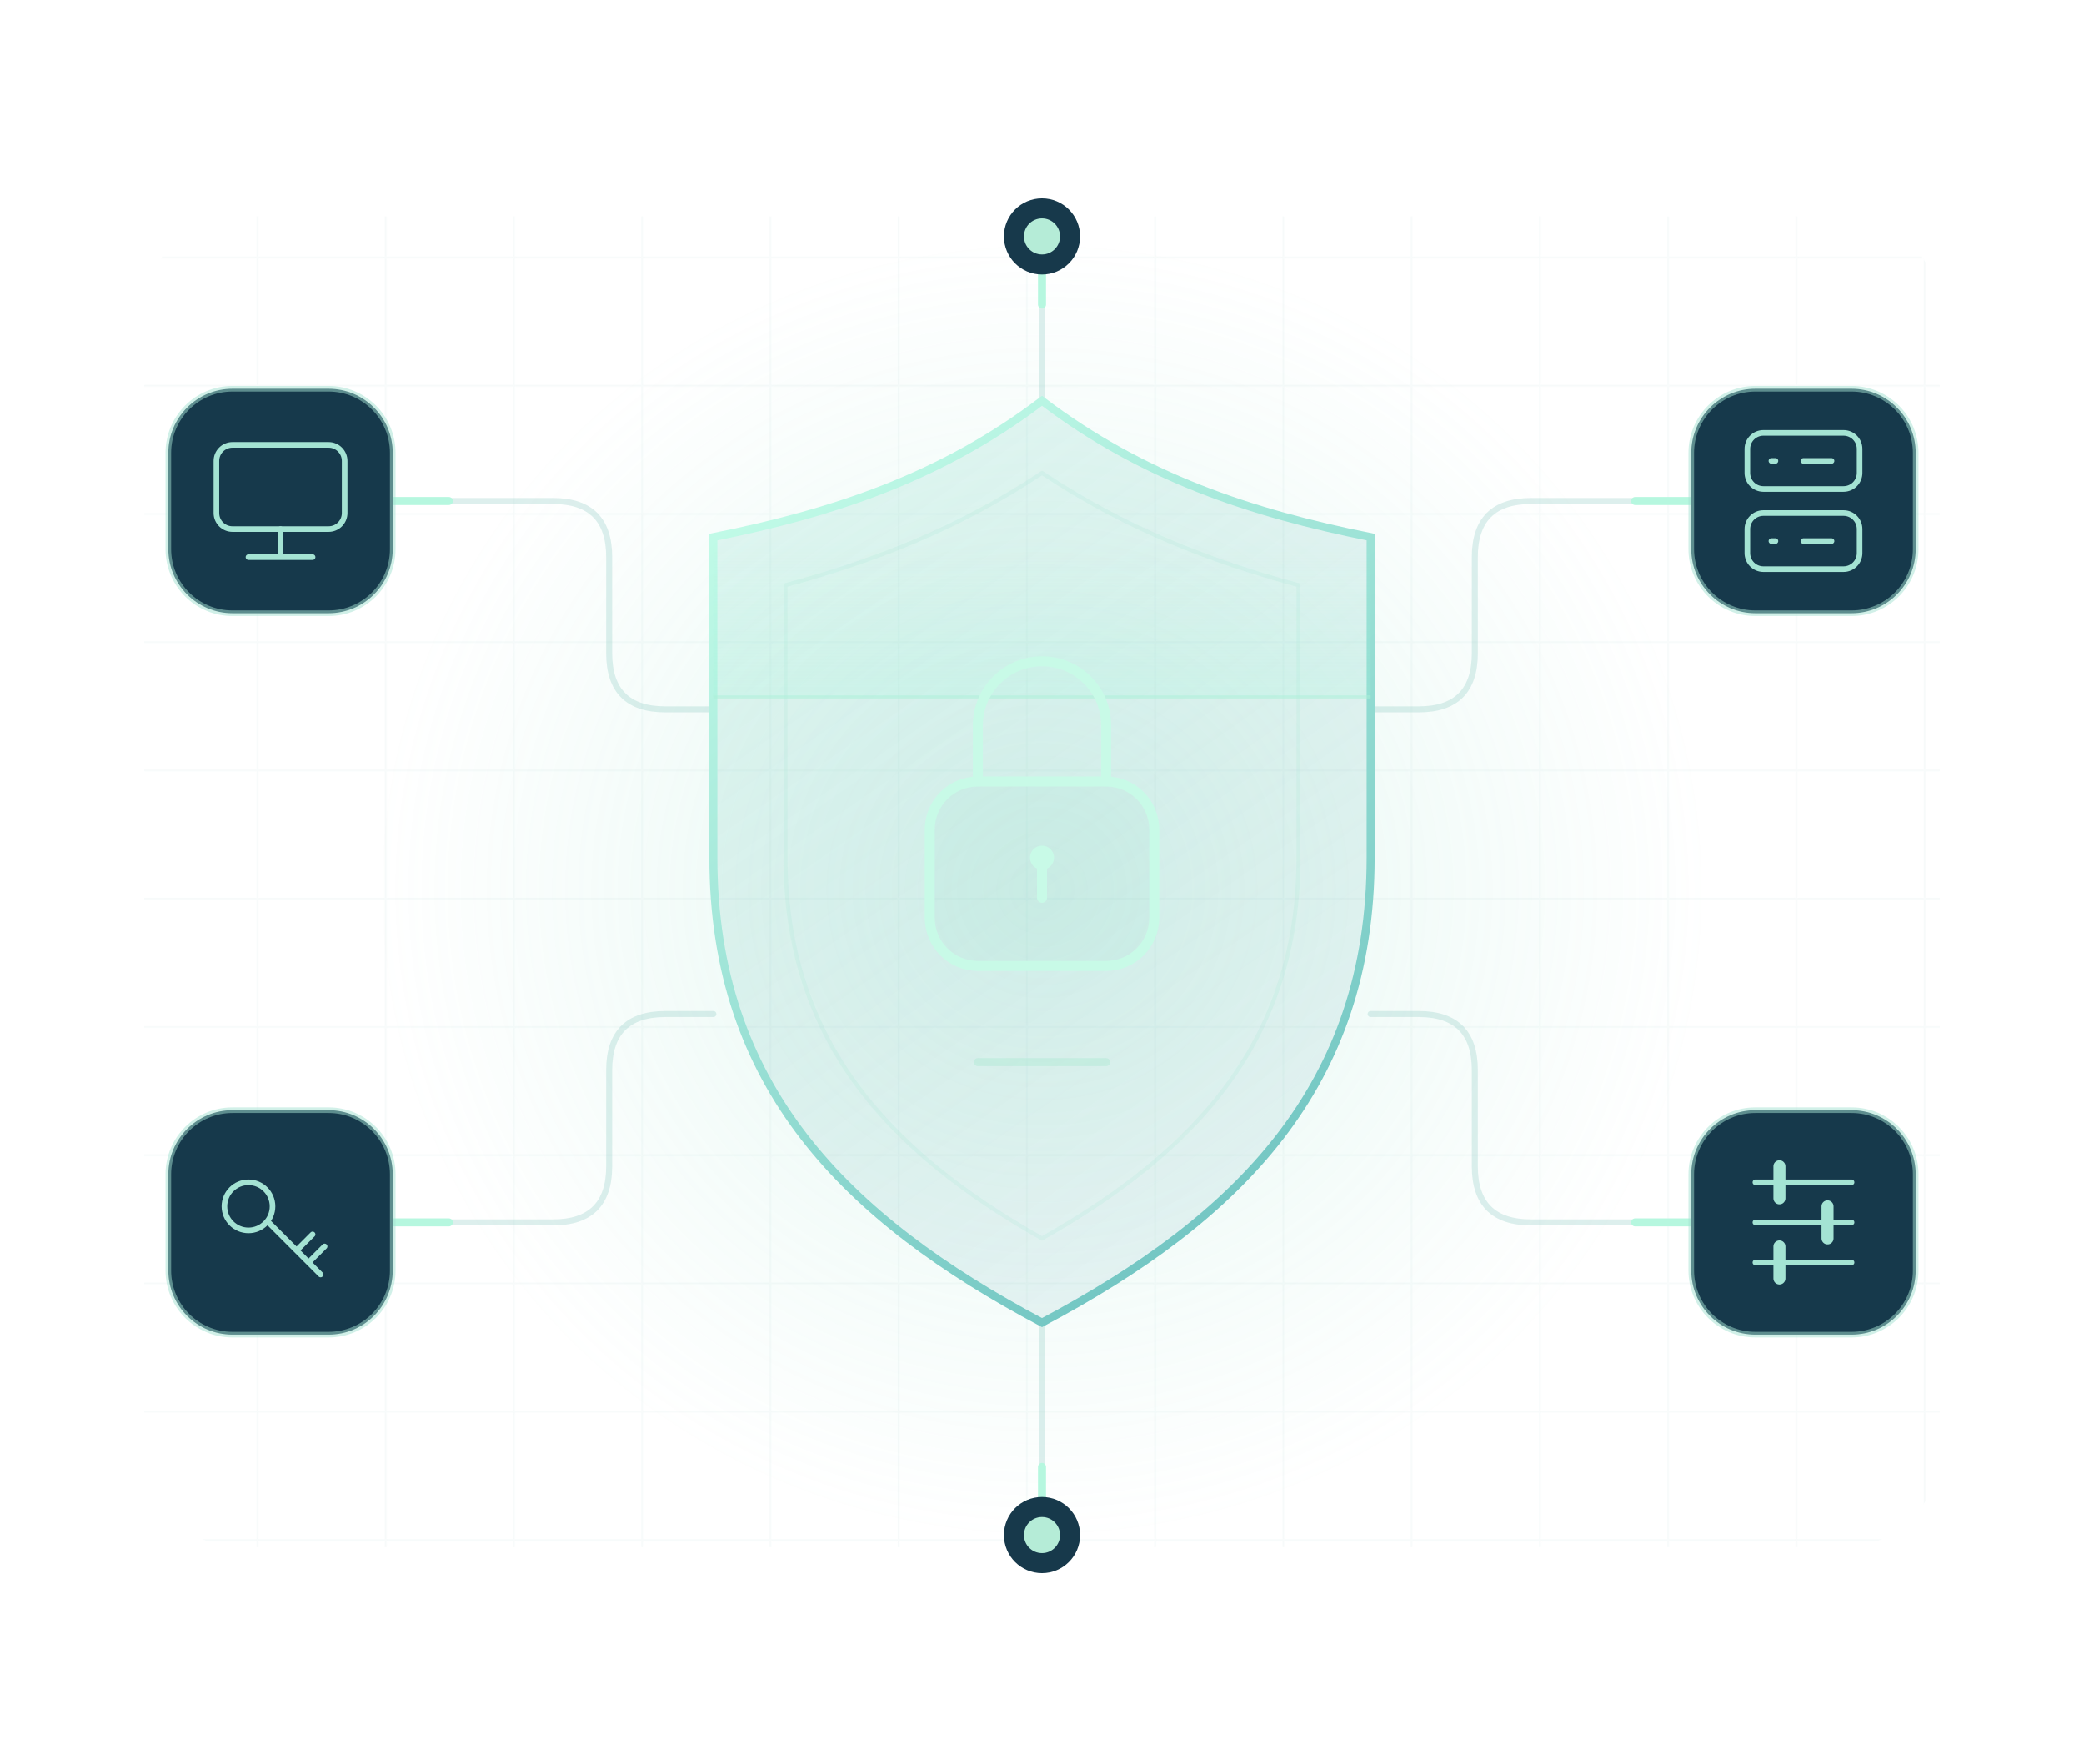
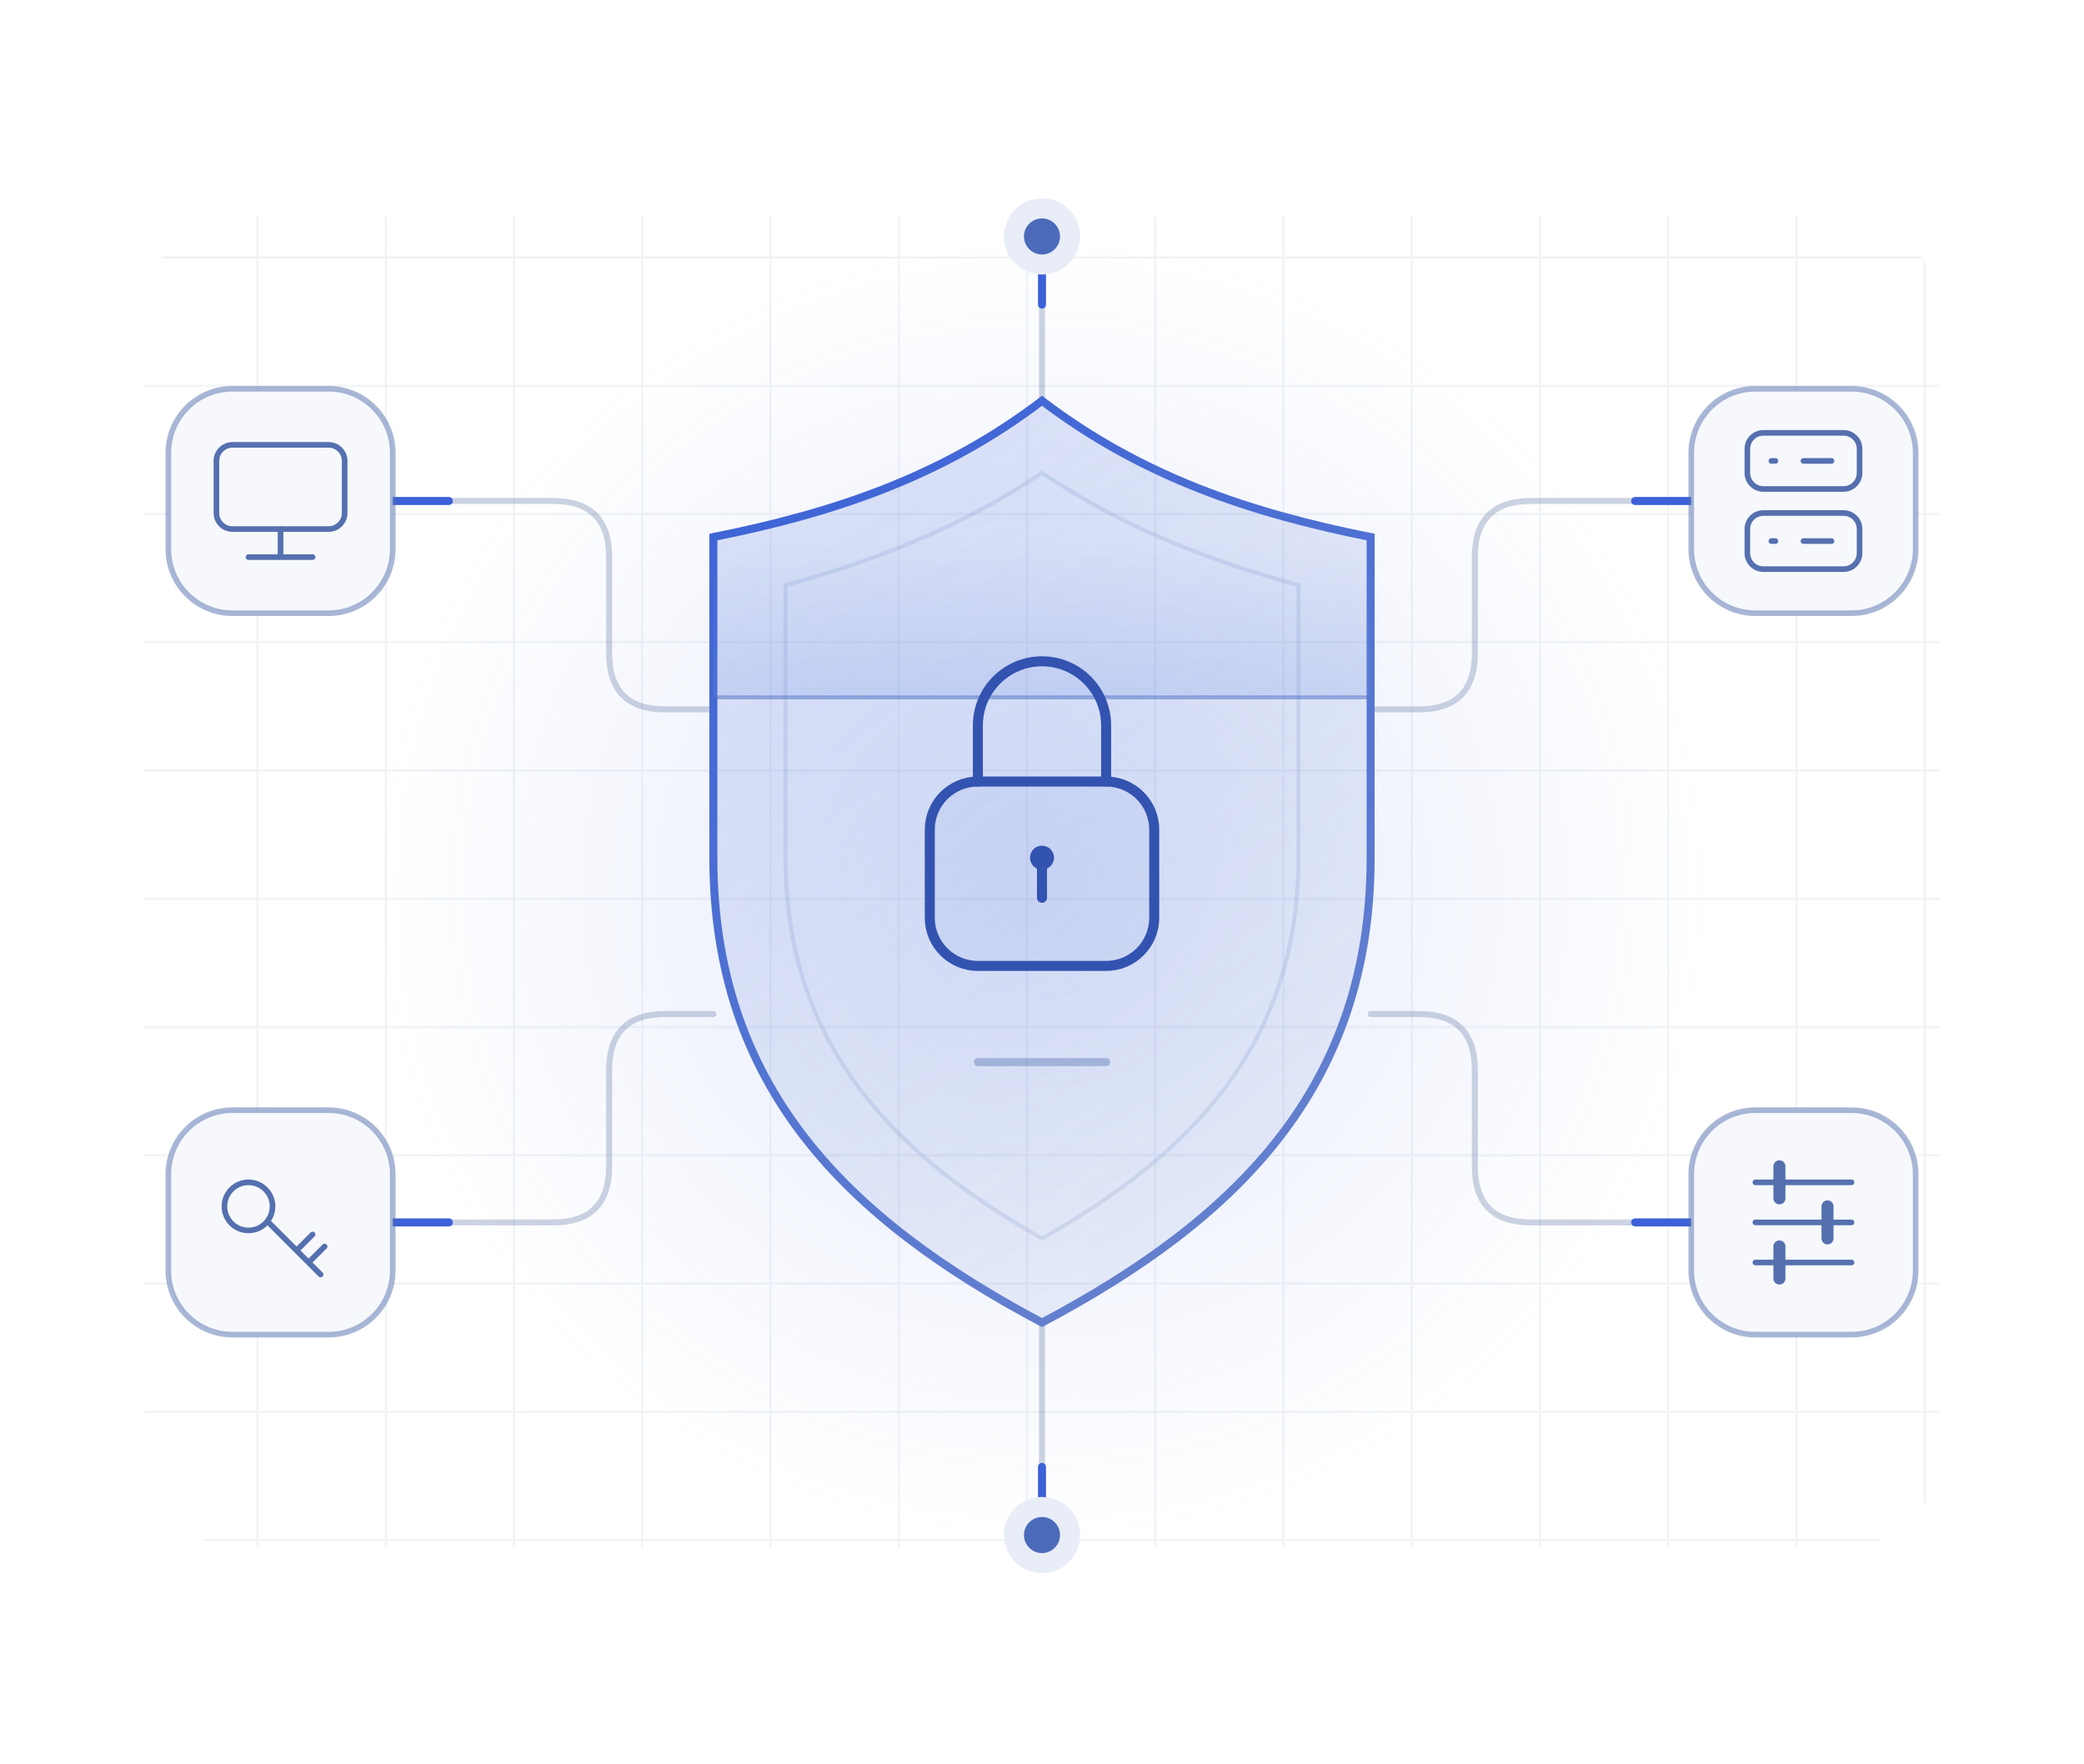
<svg xmlns="http://www.w3.org/2000/svg" viewBox="0 0 520 440" fill="none">
  <defs>
    <linearGradient id="security-shield-fill" x1="188" y1="112" x2="336" y2="325" gradientUnits="userSpaceOnUse">
-       <stop stop-color="#8bdfcb" stop-opacity=".24" />
-       <stop offset="1" stop-color="#3c929c" stop-opacity=".08" />
+       <stop stop-color="#6f8de5" stop-opacity=".24" />
+       <stop offset="1" stop-color="#5475c6" stop-opacity=".08" />
    </linearGradient>
    <linearGradient id="security-shield-stroke" x1="178" y1="110" x2="342" y2="330" gradientUnits="userSpaceOnUse">
-       <stop stop-color="#c7ffea" />
-       <stop offset="1" stop-color="#64bcbc" />
+       <stop stop-color="#3b62d7" />
+       <stop offset="1" stop-color="#6b86cd" />
    </linearGradient>
    <linearGradient id="security-scan-fill" x1="260" y1="135" x2="260" y2="174" gradientUnits="userSpaceOnUse">
-       <stop stop-color="#a2f6dc" stop-opacity="0" />
-       <stop offset="1" stop-color="#a2f6dc" stop-opacity=".2" />
+       <stop stop-color="#7092e3" stop-opacity="0" />
+       <stop offset="1" stop-color="#7092e3" stop-opacity=".2" />
    </linearGradient>
    <radialGradient id="security-light">
-       <stop stop-color="#78d9bc" stop-opacity=".2" />
-       <stop offset="1" stop-color="#78d9bc" stop-opacity="0" />
+       <stop stop-color="#7391e7" stop-opacity=".2" />
+       <stop offset="1" stop-color="#7391e7" stop-opacity="0" />
    </radialGradient>
    <clipPath id="security-shield-clip">
      <path d="M260 100c25 19 52 28 82 34v80c0 57-33 90-82 116-49-26-82-59-82-116v-80c30-6 57-15 82-34Z" />
    </clipPath>
    <pattern id="security-grid" width="32" height="32" patternUnits="userSpaceOnUse">
-       <path d="M32 0H0v32" stroke="#93c5c3" stroke-opacity=".065" />
+       <path d="M32 0H0v32" stroke="#8b9ab6" stroke-opacity=".12" />
    </pattern>
  </defs>
  <rect x="36" y="54" width="448" height="332" rx="24" fill="url(#security-grid)" />
  <ellipse class="security-glow" cx="260" cy="222" rx="168" ry="162" fill="url(#security-light)" />
-   <g stroke="#86c7c0" stroke-opacity=".28" stroke-width="1.5" stroke-linecap="round" stroke-linejoin="round">
+   <g stroke="#7386af" stroke-opacity=".36" stroke-width="1.5" stroke-linecap="round" stroke-linejoin="round">
    <path d="M98 125h40q14 0 14 14v24q0 14 14 14h12M98 305h40q14 0 14-14v-24q0-14 14-14h12M422 125h-40q-14 0-14 14v24q0 14-14 14h-12M422 305h-40q-14 0-14-14v-24q0-14-14-14h-12M260 62v38M260 330v50" />
  </g>
-   <g class="security-flow" stroke="#b6f7df" stroke-width="2" stroke-linecap="round" stroke-linejoin="round" stroke-dasharray="14 160">
+   <g class="security-flow" stroke="#3c61d8" stroke-width="2" stroke-linecap="round" stroke-linejoin="round" stroke-dasharray="14 160">
    <path d="M98 125h40q14 0 14 14v24q0 14 14 14h12" />
    <path d="M98 305h40q14 0 14-14v-24q0-14 14-14h12" />
    <path d="M422 125h-40q-14 0-14 14v24q0 14-14 14h-12" />
    <path d="M422 305h-40q-14 0-14-14v-24q0-14-14-14h-12" />
    <path d="M260 62v38M260 380v-50" />
  </g>
  <g class="security-shield">
    <path d="M260 100c25 19 52 28 82 34v80c0 57-33 90-82 116-49-26-82-59-82-116v-80c30-6 57-15 82-34Z" fill="url(#security-shield-fill)" stroke="url(#security-shield-stroke)" stroke-width="2" />
-     <path d="M260 118c21 14 42 22 64 28v68c0 45-25 73-64 95-39-22-64-50-64-95v-68c22-6 43-14 64-28Z" stroke="#a5e5d3" stroke-opacity=".18" />
+     <path d="M260 118c21 14 42 22 64 28v68c0 45-25 73-64 95-39-22-64-50-64-95v-68c22-6 43-14 64-28Z" stroke="#6d87bf" stroke-opacity=".18" />
    <g clip-path="url(#security-shield-clip)">
      <g class="security-scan">
        <rect x="178" y="135" width="164" height="39" fill="url(#security-scan-fill)" />
-         <path d="M178 174h164" stroke="#adf1d9" stroke-opacity=".5" />
+         <path d="M178 174h164" stroke="#5171c5" stroke-opacity=".5" />
      </g>
    </g>
-     <g stroke="#c8fae7" stroke-width="2.5" stroke-linecap="round" stroke-linejoin="round">
+     <g stroke="#3353b0" stroke-width="2.5" stroke-linecap="round" stroke-linejoin="round">
      <path d="M244 195v-14a16 16 0 0 1 32 0v14" />
-       <rect x="232" y="195" width="56" height="46" rx="12" fill="#87d5c5" fill-opacity=".1" />
+       <rect x="232" y="195" width="56" height="46" rx="12" fill="#7b98dd" fill-opacity=".1" />
      <path d="M260 214v10" />
    </g>
-     <circle cx="260" cy="214" r="3" fill="#c8fae7" />
-     <path d="M244 265h32" stroke="#b2ead7" stroke-opacity=".5" stroke-width="2" stroke-linecap="round" />
+     <circle cx="260" cy="214" r="3" fill="#3353b0" />
+     <path d="M244 265h32" stroke="#6d87bf" stroke-opacity=".5" stroke-width="2" stroke-linecap="round" />
  </g>
-   <g class="security-node" stroke="#a4e3d3" stroke-width="1.4" stroke-linecap="round" stroke-linejoin="round">
-     <rect x="42" y="97" width="56" height="56" rx="16" fill="#16394b" stroke-opacity=".5" />
+   <g class="security-node" stroke="#5570af" stroke-width="1.4" stroke-linecap="round" stroke-linejoin="round">
+     <rect x="42" y="97" width="56" height="56" rx="16" fill="#f6f8fc" stroke-opacity=".5" />
    <rect x="54" y="111" width="32" height="21" rx="4" />
    <path d="M62 139h16m-8-7v7" />
-     <rect x="422" y="97" width="56" height="56" rx="16" fill="#16394b" stroke-opacity=".5" />
+     <rect x="422" y="97" width="56" height="56" rx="16" fill="#f6f8fc" stroke-opacity=".5" />
    <rect x="436" y="108" width="28" height="14" rx="4" />
    <rect x="436" y="128" width="28" height="14" rx="4" />
    <path d="M442 115h1m-1 20h1m7-20h7m-7 20h7" />
-     <rect x="42" y="277" width="56" height="56" rx="16" fill="#16394b" stroke-opacity=".5" />
+     <rect x="42" y="277" width="56" height="56" rx="16" fill="#f6f8fc" stroke-opacity=".5" />
    <circle cx="62" cy="301" r="6" />
    <path d="m67 305 13 13m-6-6 4-4m-1 7 4-4" />
-     <rect x="422" y="277" width="56" height="56" rx="16" fill="#16394b" stroke-opacity=".5" />
+     <rect x="422" y="277" width="56" height="56" rx="16" fill="#f6f8fc" stroke-opacity=".5" />
    <path d="M438 295h24m-24 10h24m-24 10h24" />
    <path d="M444 291v8m12 2v8m-12 2v8" stroke-width="3" />
  </g>
-   <g fill="#b5ecd7" stroke="#17394b" stroke-width="5">
+   <g fill="#4b6bba" stroke="#e8edf7" stroke-width="5">
    <circle cx="260" cy="59" r="7" />
    <circle cx="260" cy="383" r="7" />
  </g>
</svg>
